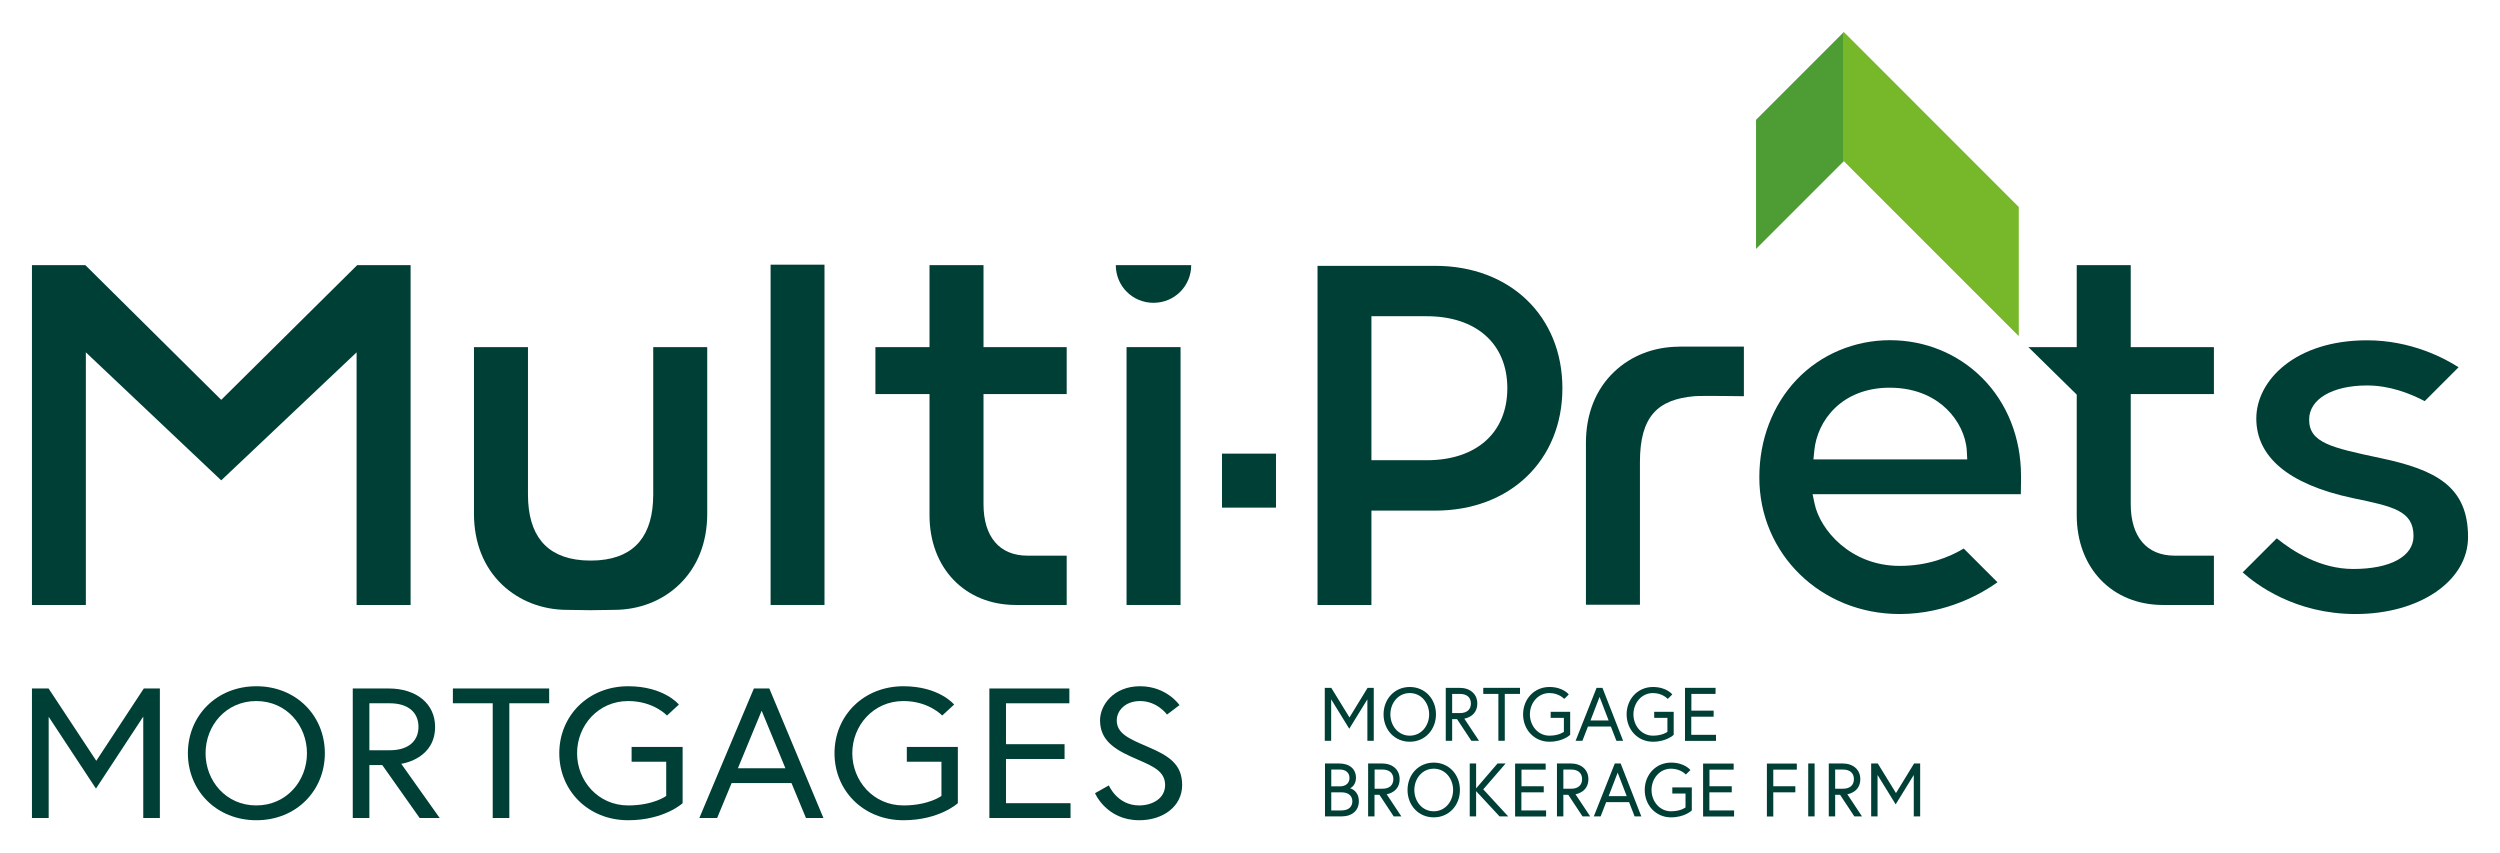
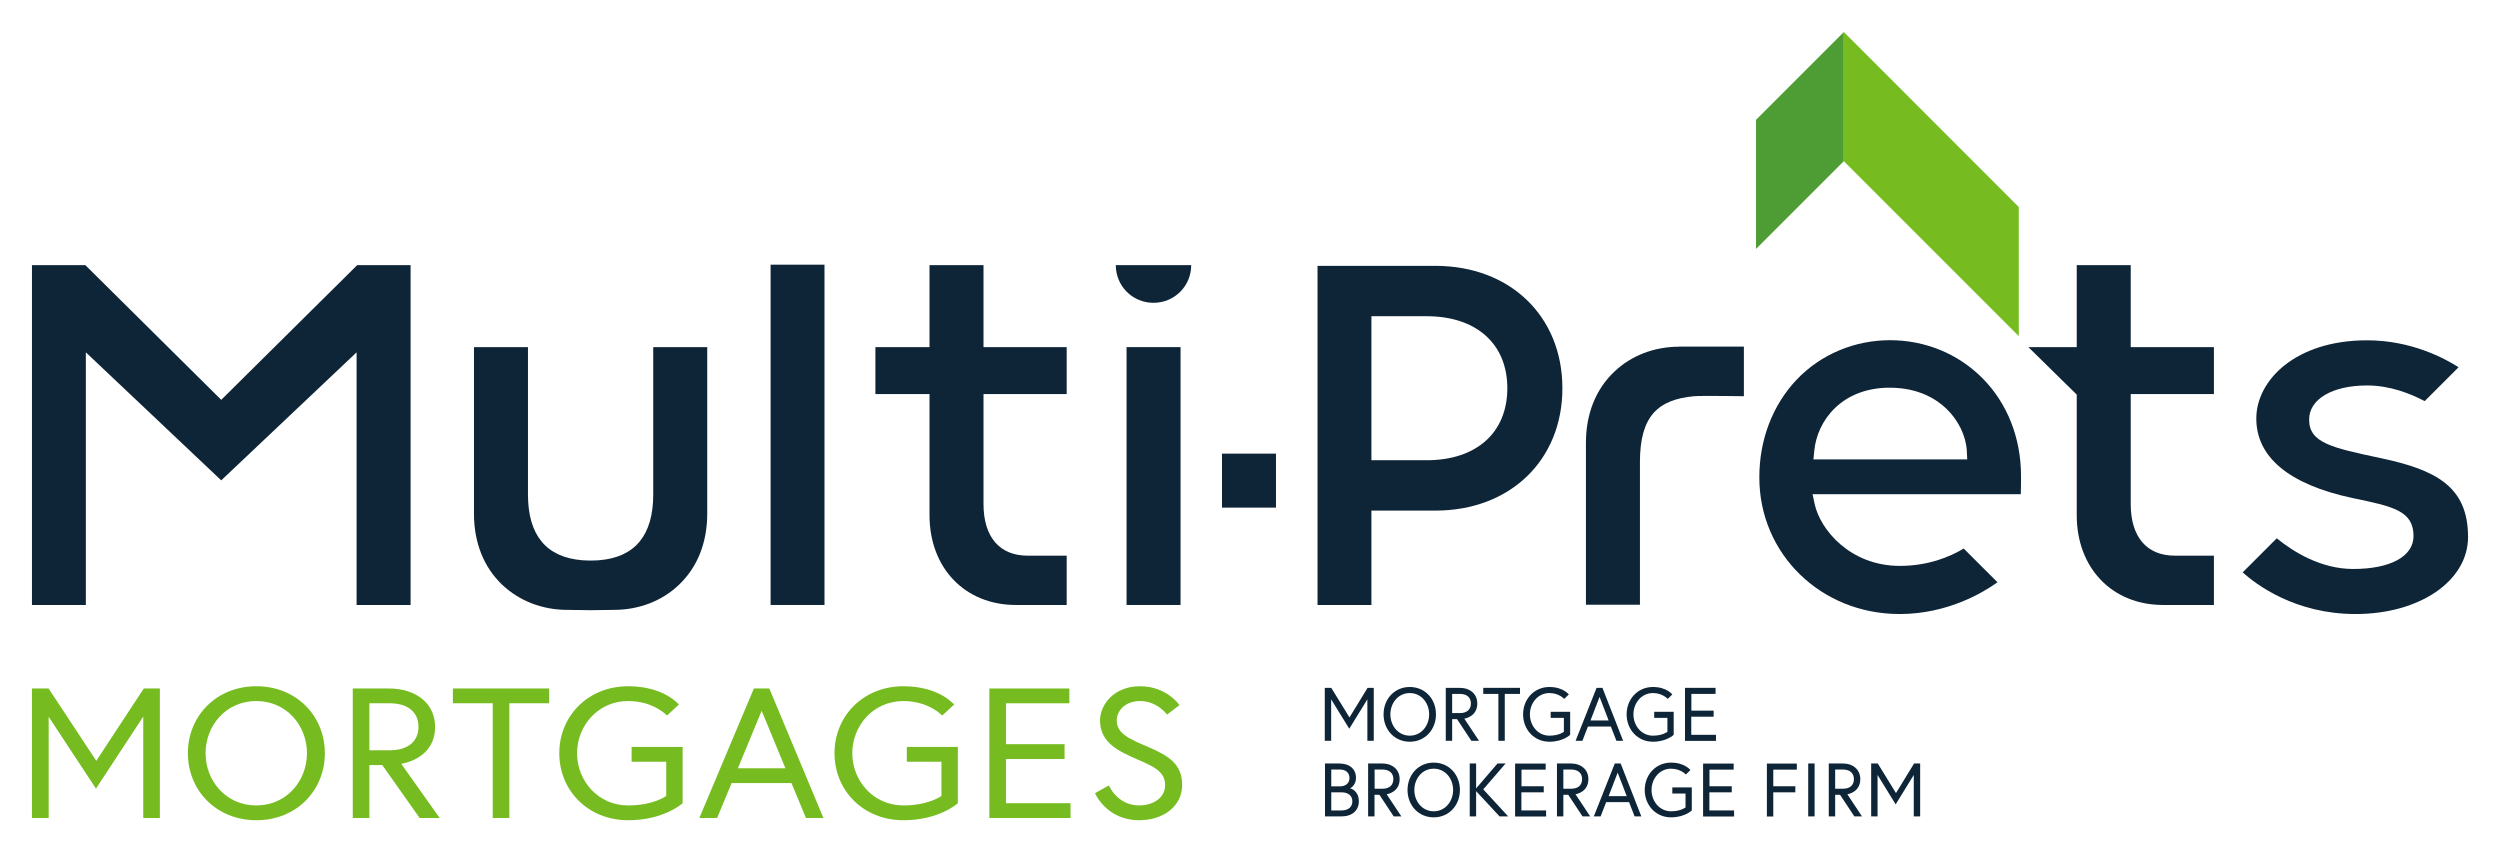
<svg xmlns="http://www.w3.org/2000/svg" id="Layer_1" viewBox="-3 -3 234.72 80.01">
  <defs>
-     <style>.cls-1{fill:#003f35;}.cls-2{fill:#76b82a;}.cls-3{fill:#4d9d34;}</style>
+     <style>.cls-1{fill:#0e2538;}.cls-2{fill:#76bc21;}.cls-3{fill:#4d9d34;}</style>
  </defs>
  <g>
-     <path class="cls-1" d="M1.56,61.64l4.48,6.79,4.46-6.79h1.51v12.16h-1.56v-9.52l-4.44,6.76-4.44-6.74v9.5H0v-12.16H1.56Z" />
-     <path class="cls-1" d="M27.5,67.72c0,3.51-2.68,6.29-6.43,6.29s-6.43-2.78-6.43-6.29,2.68-6.29,6.43-6.29,6.43,2.78,6.43,6.29Zm-1.68,0c0-2.59-1.91-4.9-4.76-4.9s-4.76,2.31-4.76,4.9,1.91,4.9,4.76,4.9,4.76-2.31,4.76-4.9Z" />
-     <path class="cls-1" d="M30.12,61.64h3.38c2.58,0,4.35,1.42,4.35,3.6,0,2.88-2.81,3.42-3.18,3.47l3.61,5.09h-1.88l-3.51-4.97h-1.21v4.97h-1.56v-12.16Zm6.17,3.6c0-1.34-.95-2.21-2.7-2.21h-1.91v4.41h1.91c1.75,0,2.7-.86,2.7-2.2Z" />
-     <path class="cls-1" d="M43.26,63.03h-3.74v-1.39h9.04v1.39h-3.74v10.77h-1.56s0-10.77,0-10.77Z" />
-     <path class="cls-1" d="M56.29,67.13h4.8v5.28s-1.73,1.6-5.11,1.6c-3.76,0-6.47-2.78-6.47-6.29s2.71-6.29,6.47-6.29c3.37,0,4.76,1.72,4.76,1.72l-1.12,1.03s-1.25-1.36-3.64-1.36c-2.83,0-4.8,2.31-4.8,4.9s1.97,4.9,4.8,4.9c2.38,0,3.57-.89,3.57-.89v-3.21h-3.25v-1.39h-.01Z" />
-     <path class="cls-1" d="M67.78,61.64h1.45l5.08,12.16h-1.64l-1.36-3.28h-5.62l-1.36,3.28h-1.67l5.12-12.16Zm-1.5,7.49h4.46l-2.23-5.4-2.23,5.4Z" />
-     <path class="cls-1" d="M82.13,67.13h4.8v5.28s-1.73,1.6-5.11,1.6c-3.76,0-6.47-2.78-6.47-6.29s2.71-6.29,6.47-6.29c3.37,0,4.76,1.72,4.76,1.72l-1.12,1.03s-1.25-1.36-3.64-1.36c-2.83,0-4.8,2.31-4.8,4.9s1.97,4.9,4.8,4.9c2.38,0,3.57-.89,3.57-.89v-3.21h-3.25v-1.39h-.01Z" />
-     <path class="cls-1" d="M91.45,66.87h5.5v1.39h-5.5v4.15h6.06v1.39h-7.62v-12.16h7.51v1.39h-5.95v3.84Z" />
-     <path class="cls-1" d="M103.85,68.33c-1.9-.82-3.57-1.63-3.57-3.7,0-1.42,1.26-3.2,3.76-3.2s3.7,1.77,3.7,1.77l-1.17,.89s-.91-1.27-2.53-1.27c-1.43,0-2.19,.94-2.19,1.81,0,1.23,1.12,1.72,2.9,2.48,1.99,.85,3.24,1.63,3.24,3.6s-1.75,3.3-4.03,3.3c-3.09,0-4.15-2.54-4.15-2.54l1.3-.73s.78,1.88,2.84,1.88c1.25,0,2.44-.66,2.44-1.91,0-1.27-1.09-1.75-2.54-2.38Z" />
+     <path class="cls-2" d="M1.56,61.64l4.48,6.79,4.46-6.79h1.51v12.16h-1.56v-9.52l-4.44,6.76-4.44-6.74v9.5H0v-12.16H1.56Z" />
+     <path class="cls-2" d="M27.5,67.72c0,3.51-2.68,6.29-6.43,6.29s-6.43-2.78-6.43-6.29,2.68-6.29,6.43-6.29,6.43,2.78,6.43,6.29Zm-1.68,0c0-2.59-1.91-4.9-4.76-4.9s-4.76,2.31-4.76,4.9,1.91,4.9,4.76,4.9,4.76-2.31,4.76-4.9Z" />
+     <path class="cls-2" d="M30.12,61.64h3.38c2.58,0,4.35,1.42,4.35,3.6,0,2.88-2.81,3.42-3.18,3.47l3.61,5.09h-1.88l-3.51-4.97h-1.21v4.97h-1.56v-12.16Zm6.17,3.6c0-1.34-.95-2.21-2.7-2.21h-1.91v4.41h1.91c1.75,0,2.7-.86,2.7-2.2Z" />
+     <path class="cls-2" d="M43.26,63.03h-3.74v-1.39h9.04v1.39h-3.74v10.77h-1.56s0-10.77,0-10.77Z" />
+     <path class="cls-2" d="M56.29,67.13h4.8v5.28s-1.73,1.6-5.11,1.6c-3.76,0-6.47-2.78-6.47-6.29s2.71-6.29,6.47-6.29c3.37,0,4.76,1.72,4.76,1.72l-1.12,1.03s-1.25-1.36-3.64-1.36c-2.83,0-4.8,2.31-4.8,4.9s1.97,4.9,4.8,4.9c2.38,0,3.57-.89,3.57-.89v-3.21h-3.25v-1.39h-.01Z" />
+     <path class="cls-2" d="M67.78,61.64h1.45l5.08,12.16h-1.64l-1.36-3.28h-5.62l-1.36,3.28h-1.67l5.12-12.16Zm-1.5,7.49h4.46l-2.23-5.4-2.23,5.4Z" />
+     <path class="cls-2" d="M82.13,67.13h4.8v5.28s-1.73,1.6-5.11,1.6c-3.76,0-6.47-2.78-6.47-6.29s2.71-6.29,6.47-6.29c3.37,0,4.76,1.72,4.76,1.72l-1.12,1.03s-1.25-1.36-3.64-1.36c-2.83,0-4.8,2.31-4.8,4.9s1.97,4.9,4.8,4.9c2.38,0,3.57-.89,3.57-.89v-3.21h-3.25v-1.39h-.01Z" />
+     <path class="cls-2" d="M91.45,66.87h5.5v1.39h-5.5v4.15h6.06v1.39h-7.62v-12.16h7.51v1.39h-5.95v3.84Z" />
+     <path class="cls-2" d="M103.85,68.33c-1.9-.82-3.57-1.63-3.57-3.7,0-1.42,1.26-3.2,3.76-3.2s3.7,1.77,3.7,1.77l-1.17,.89s-.91-1.27-2.53-1.27c-1.43,0-2.19,.94-2.19,1.81,0,1.23,1.12,1.72,2.9,2.48,1.99,.85,3.24,1.63,3.24,3.6s-1.75,3.3-4.03,3.3c-3.09,0-4.15-2.54-4.15-2.54l1.3-.73s.78,1.88,2.84,1.88c1.25,0,2.44-.66,2.44-1.91,0-1.27-1.09-1.75-2.54-2.38Z" />
  </g>
  <g>
    <g>
      <g>
        <polygon class="cls-3" points="170.11 .01 161.87 8.25 161.87 20.37 170.1 12.14 170.11 12.14 170.11 .01" />
        <polygon class="cls-2" points="170.11 0 170.1 .01 170.1 12.15 170.12 12.14 186.54 28.56 186.54 16.44 170.11 0" />
      </g>
      <g>
        <polygon class="cls-1" points="30.48 53.8 35.55 53.8 35.55 21.89 30.54 21.89 17.77 34.54 5.01 21.89 0 21.89 0 53.8 5.06 53.8 5.06 30.08 17.77 42.1 30.48 30.08 30.48 53.8" />
        <rect class="cls-1" x="69.35" y="21.85" width="5.06" height="31.95" />
        <path class="cls-1" d="M120.7,21.96v31.84h5.06v-8.86h6c7.02,0,11.93-4.73,11.93-11.49s-4.91-11.49-11.93-11.49c0,0-11.06,0-11.06,0Zm17.82,11.49c0,4.17-2.9,6.76-7.57,6.76h-5.19v-13.52h5.19c4.66,0,7.57,2.59,7.57,6.76Z" />
        <path class="cls-1" d="M41.5,29.59v15.64c0,2.72,.92,5.03,2.66,6.68,1.6,1.51,3.76,2.35,6.1,2.35,.01,0,1.64,.02,2.19,.03,.54-.01,2.18-.03,2.18-.03,2.35,0,4.52-.83,6.11-2.35,1.74-1.65,2.66-3.96,2.66-6.68v-15.64h-5.07v13.84c0,3.82-1.71,5.9-5.09,6.17-.02,0-.41,.03-.79,.03s-.77-.03-.78-.03c-3.38-.27-5.1-2.35-5.1-6.17v-13.84h-5.07Z" />
        <path class="cls-1" d="M84.27,45.37c0,4.97,3.33,8.43,8.11,8.43h4.77v-4.63h-3.68c-2.63,0-4.13-1.77-4.13-4.84v-10.33h7.81v-4.41h-7.81v-7.7h-5.07v7.7h-5.08v4.41h5.08v11.37Z" />
        <path class="cls-1" d="M154.66,29.55c-2.34,0-4.51,.83-6.1,2.35-1.74,1.65-2.66,3.96-2.66,6.68v15.2h5.07v-13.4c0-4.29,1.67-5.87,5.09-6.18,.64-.06,4.67,0,4.67,0v-4.66h-6.07Z" />
        <path class="cls-1" d="M175.35,54.65c4.48,0,7.82-2,9.19-2.98l-3.17-3.17c-1.35,.81-3.37,1.63-6.01,1.63-4.65,0-7.48-3.41-7.99-5.83l-.19-.9h19.55c.02-.71,.02-1.36,.02-1.71,0-3.59-1.3-6.86-3.65-9.21-2.28-2.28-5.36-3.54-8.66-3.54s-6.5,1.32-8.77,3.72c-2.25,2.38-3.49,5.63-3.49,9.14-.02,7.2,5.78,12.85,13.17,12.85Zm-8.01-15.33c.27-2.85,2.6-5.92,7.08-5.92,2.71,0,4.4,1.08,5.34,1.99,1.12,1.08,1.83,2.56,1.9,3.96l.04,.78h-14.44l.08-.81Z" />
        <path class="cls-1" d="M218.16,54.65c6.02,0,10.56-3.11,10.56-7.23,0-4.74-3.01-6.31-8.21-7.41-4.61-.98-6.71-1.43-6.71-3.62,0-1.92,2.19-3.2,5.44-3.2,2.13,0,4.04,.75,5.41,1.47l3.18-3.18c-1.31-.84-4.45-2.53-8.59-2.53-6.75,0-10.4,3.78-10.4,7.34s2.95,6.17,9.03,7.47c3.81,.79,5.73,1.19,5.73,3.57,0,1.91-2.17,3.09-5.66,3.09-3.07,0-5.66-1.64-7.18-2.88l-3.2,3.2c1.27,1.14,4.92,3.91,10.6,3.91Z" />
        <path class="cls-1" d="M197.05,21.89h-5.07v7.7h-4.54l4.54,4.46v11.32c0,4.97,3.33,8.43,8.11,8.43h4.77v-4.63h-3.68c-2.63,0-4.13-1.77-4.13-4.84v-10.33h7.81v-4.41h-7.81v-7.7Z" />
        <rect class="cls-1" x="111.73" y="39.59" width="5.07" height="5.07" />
        <g>
          <rect class="cls-1" x="102.77" y="29.59" width="5.07" height="24.21" />
          <path class="cls-1" d="M105.3,25.43c1.97,0,3.54-1.57,3.54-3.54h-7.08c0,1.97,1.57,3.54,3.54,3.54Z" />
        </g>
      </g>
    </g>
    <g>
      <path class="cls-1" d="M121.99,61.58l1.71,2.78,1.7-2.78h.58v4.97h-.6v-3.89l-1.7,2.76-1.7-2.76v3.89h-.6v-4.97h.61Z" />
      <path class="cls-1" d="M131.82,64.07c0,1.43-1.02,2.57-2.46,2.57s-2.46-1.14-2.46-2.57,1.02-2.57,2.46-2.57,2.46,1.13,2.46,2.57Zm-.64,0c0-1.06-.73-2-1.82-2s-1.82,.94-1.82,2,.73,2,1.82,2,1.82-.94,1.82-2Z" />
      <path class="cls-1" d="M132.75,61.58h1.29c.99,0,1.66,.58,1.66,1.47,0,1.18-1.07,1.4-1.22,1.42l1.38,2.08h-.72l-1.34-2.03h-.46v2.03h-.6v-4.97h.01Zm2.35,1.47c0-.55-.36-.9-1.03-.9h-.73v1.8h.73c.67,0,1.03-.35,1.03-.9Z" />
      <path class="cls-1" d="M137.69,62.15h-1.43v-.57h3.45v.57h-1.43v4.4h-.6v-4.4h0Z" />
      <path class="cls-1" d="M142.59,63.83h1.83v2.16s-.66,.65-1.95,.65c-1.43,0-2.47-1.14-2.47-2.57s1.04-2.57,2.47-2.57c1.29,0,1.82,.7,1.82,.7l-.43,.42s-.48-.55-1.39-.55c-1.08,0-1.83,.94-1.83,2s.75,2,1.83,2c.91,0,1.36-.36,1.36-.36v-1.31h-1.24v-.57h0Z" />
      <path class="cls-1" d="M146.9,61.58h.55l1.94,4.97h-.63l-.52-1.34h-2.15l-.52,1.34h-.64l1.97-4.97Zm-.57,3.06h1.7l-.85-2.21-.85,2.21Z" />
      <path class="cls-1" d="M152.31,63.83h1.83v2.16s-.66,.65-1.95,.65c-1.43,0-2.47-1.14-2.47-2.57s1.04-2.57,2.47-2.57c1.29,0,1.82,.7,1.82,.7l-.43,.42s-.48-.55-1.39-.55c-1.08,0-1.83,.94-1.83,2s.75,2,1.83,2c.91,0,1.36-.36,1.36-.36v-1.31h-1.24v-.57h0Z" />
      <path class="cls-1" d="M155.79,63.72h2.1v.57h-2.1v1.7h2.32v.57h-2.91v-4.98h2.87v.57h-2.27v1.57h0Z" />
      <path class="cls-1" d="M121.4,68.68h1.31c1.02,0,1.6,.53,1.6,1.36,0,.67-.49,.96-.56,.97,.07,.01,.83,.23,.83,1.22,0,.87-.64,1.42-1.62,1.42h-1.56v-4.97h0Zm1.4,2.15c.56,0,.9-.31,.9-.79s-.34-.79-.9-.79h-.81v1.58h.81Zm1.17,1.41c0-.47-.31-.85-1.02-.85h-.96v1.7h.96c.71,0,1.02-.39,1.02-.85Z" />
      <path class="cls-1" d="M125.46,68.68h1.29c.99,0,1.66,.58,1.66,1.47,0,1.18-1.07,1.4-1.22,1.42l1.38,2.08h-.72l-1.34-2.03h-.46v2.03h-.6v-4.97h.01Zm2.36,1.47c0-.55-.36-.9-1.03-.9h-.73v1.8h.73c.67,.01,1.03-.35,1.03-.9Z" />
      <path class="cls-1" d="M134.07,71.17c0,1.43-1.02,2.57-2.46,2.57s-2.46-1.14-2.46-2.57,1.02-2.57,2.46-2.57,2.46,1.14,2.46,2.57Zm-.64,0c0-1.06-.73-2-1.82-2s-1.82,.94-1.82,2,.73,2,1.82,2,1.82-.94,1.82-2Z" />
      <path class="cls-1" d="M135.59,71.02l2.01-2.34h.76l-2.1,2.43,2.34,2.54h-.81l-2.2-2.37v2.37h-.6v-4.97h.6v2.34h0Z" />
      <path class="cls-1" d="M139.84,70.82h2.1v.57h-2.1v1.7h2.32v.57h-2.91v-4.97h2.87v.57h-2.27v1.56h0Z" />
      <path class="cls-1" d="M143.18,68.68h1.29c.99,0,1.66,.58,1.66,1.47,0,1.18-1.07,1.4-1.21,1.42l1.38,2.08h-.72l-1.34-2.03h-.46v2.03h-.6v-4.97h0Zm2.36,1.47c0-.55-.36-.9-1.03-.9h-.73v1.8h.73c.67,.01,1.03-.35,1.03-.9Z" />
      <path class="cls-1" d="M148.61,68.68h.55l1.94,4.97h-.63l-.52-1.34h-2.15l-.52,1.34h-.64l1.97-4.97Zm-.58,3.07h1.7l-.85-2.21-.85,2.21Z" />
      <path class="cls-1" d="M154.01,70.93h1.83v2.16s-.66,.65-1.95,.65c-1.43,0-2.47-1.14-2.47-2.57s1.04-2.57,2.47-2.57c1.29,0,1.82,.7,1.82,.7l-.43,.42s-.48-.55-1.39-.55c-1.08,0-1.83,.94-1.83,2s.75,2,1.83,2c.91,0,1.36-.36,1.36-.36v-1.31h-1.24v-.57h0Z" />
      <path class="cls-1" d="M157.49,70.82h2.1v.57h-2.1v1.7h2.32v.57h-2.91v-4.97h2.87v.57h-2.27v1.56h0Z" />
      <path class="cls-1" d="M163.49,70.82h2.07v.57h-2.07v2.27h-.6v-4.97h2.81v.57h-2.21v1.56h0Z" />
      <path class="cls-1" d="M166.77,68.68h.6v4.97h-.6v-4.97Z" />
      <path class="cls-1" d="M168.71,68.68h1.29c.99,0,1.66,.58,1.66,1.47,0,1.18-1.07,1.4-1.22,1.42l1.38,2.08h-.72l-1.34-2.03h-.46v2.03h-.6v-4.97h.01Zm2.35,1.47c0-.55-.36-.9-1.03-.9h-.73v1.8h.73c.67,.01,1.03-.35,1.03-.9Z" />
      <path class="cls-1" d="M173.3,68.68l1.71,2.78,1.7-2.78h.57v4.97h-.6v-3.89l-1.7,2.76-1.7-2.76v3.89h-.6v-4.97h.62Z" />
    </g>
  </g>
</svg>
